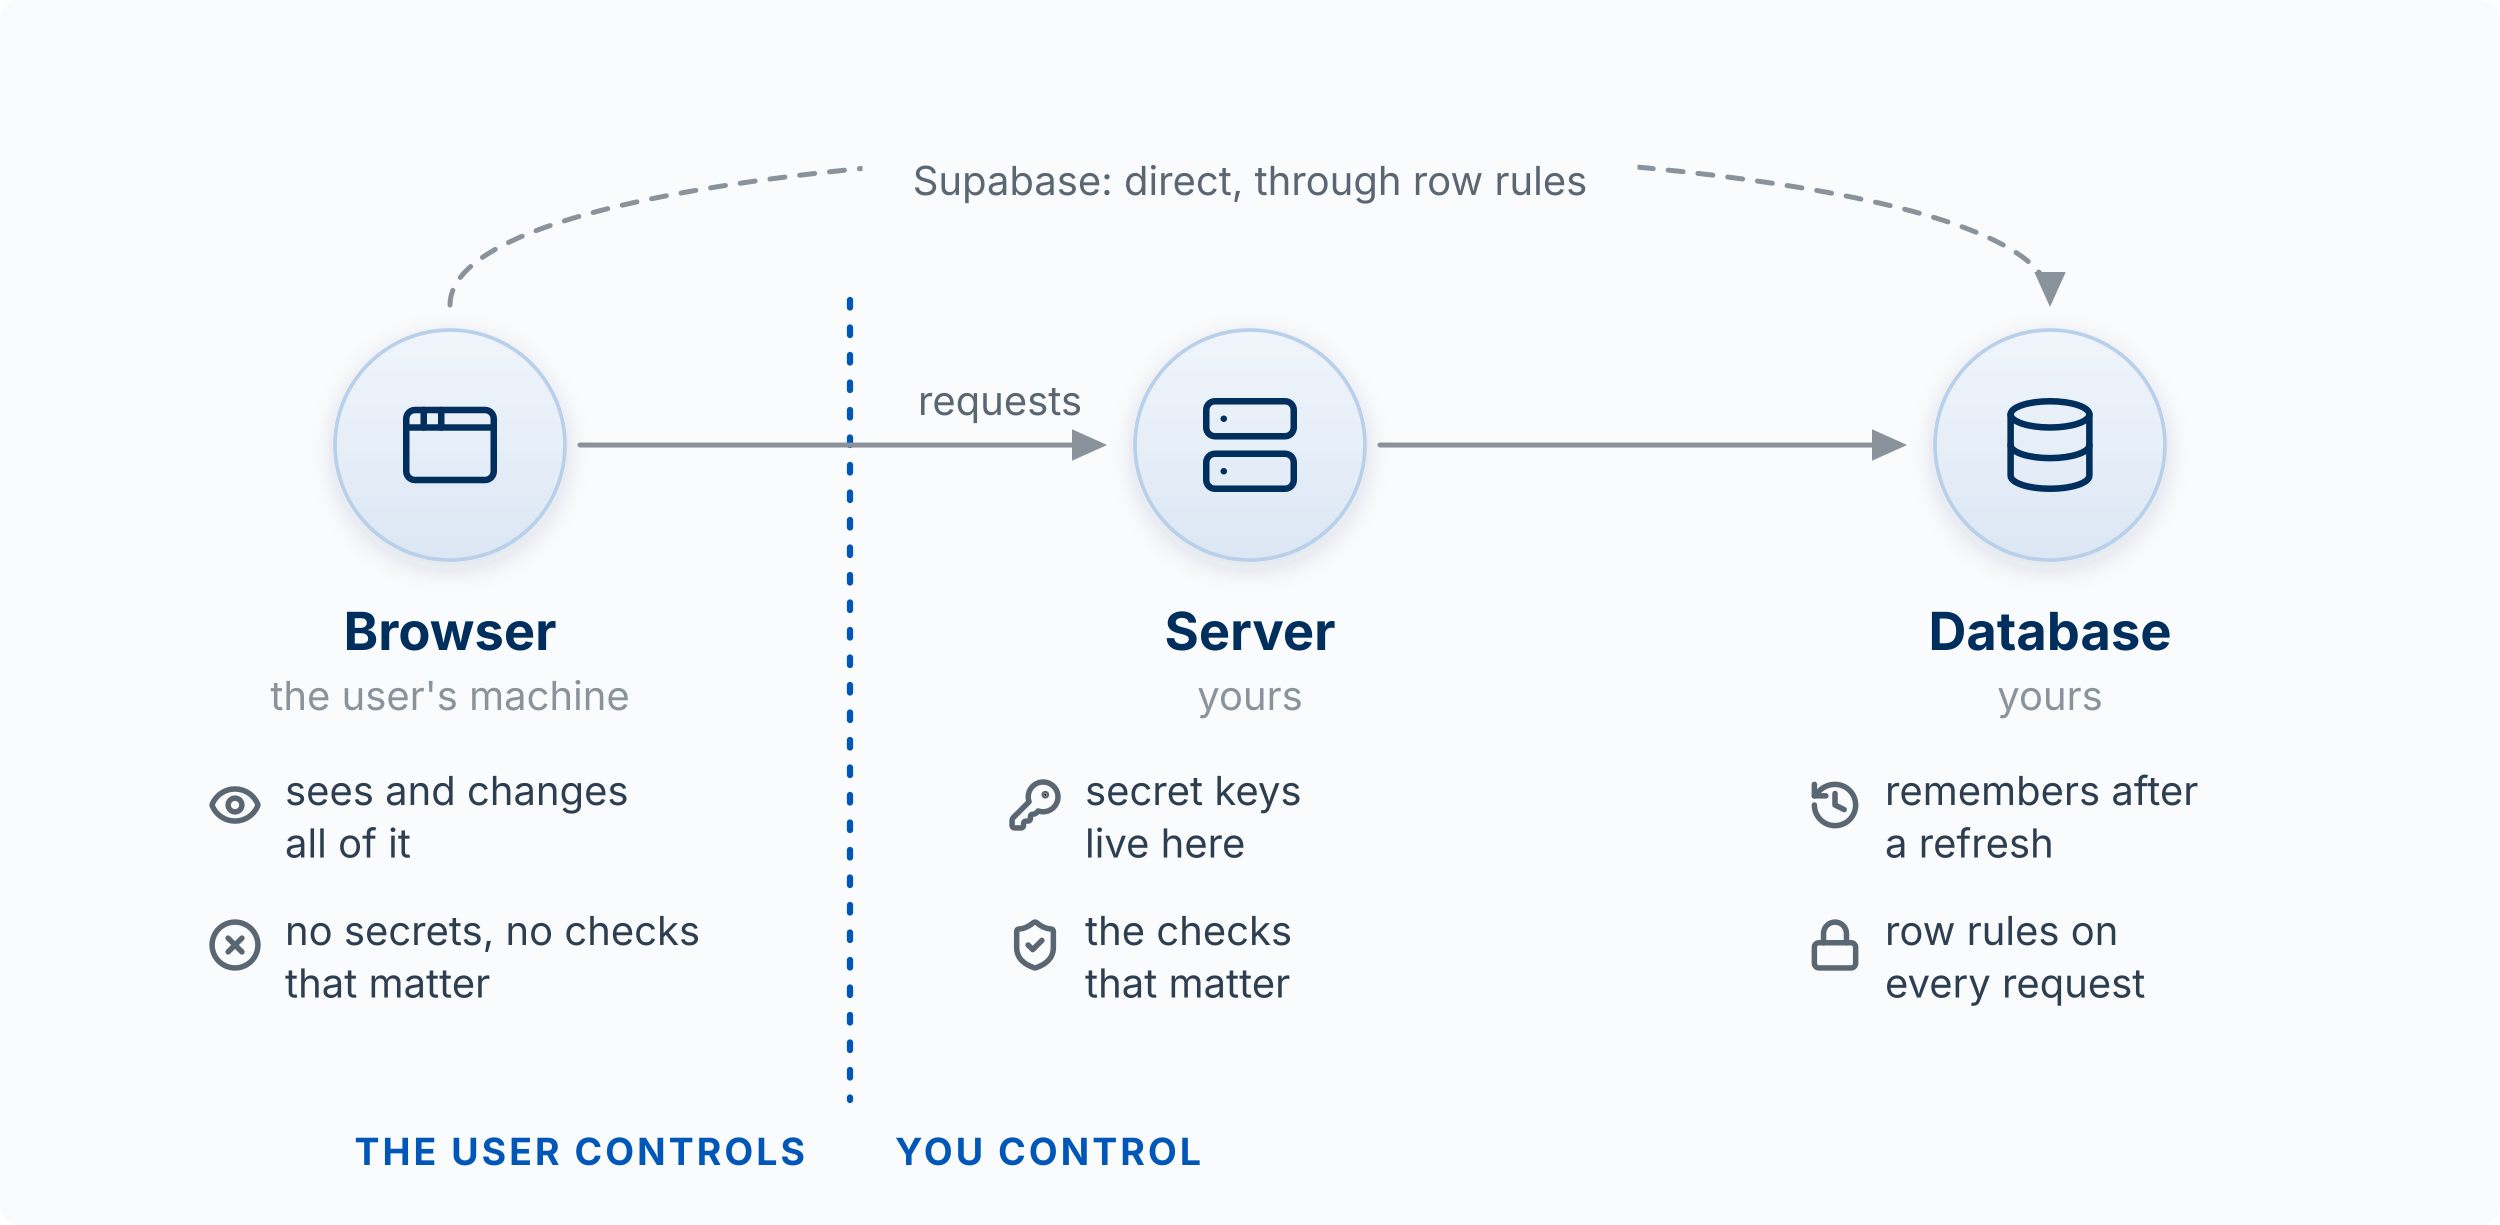
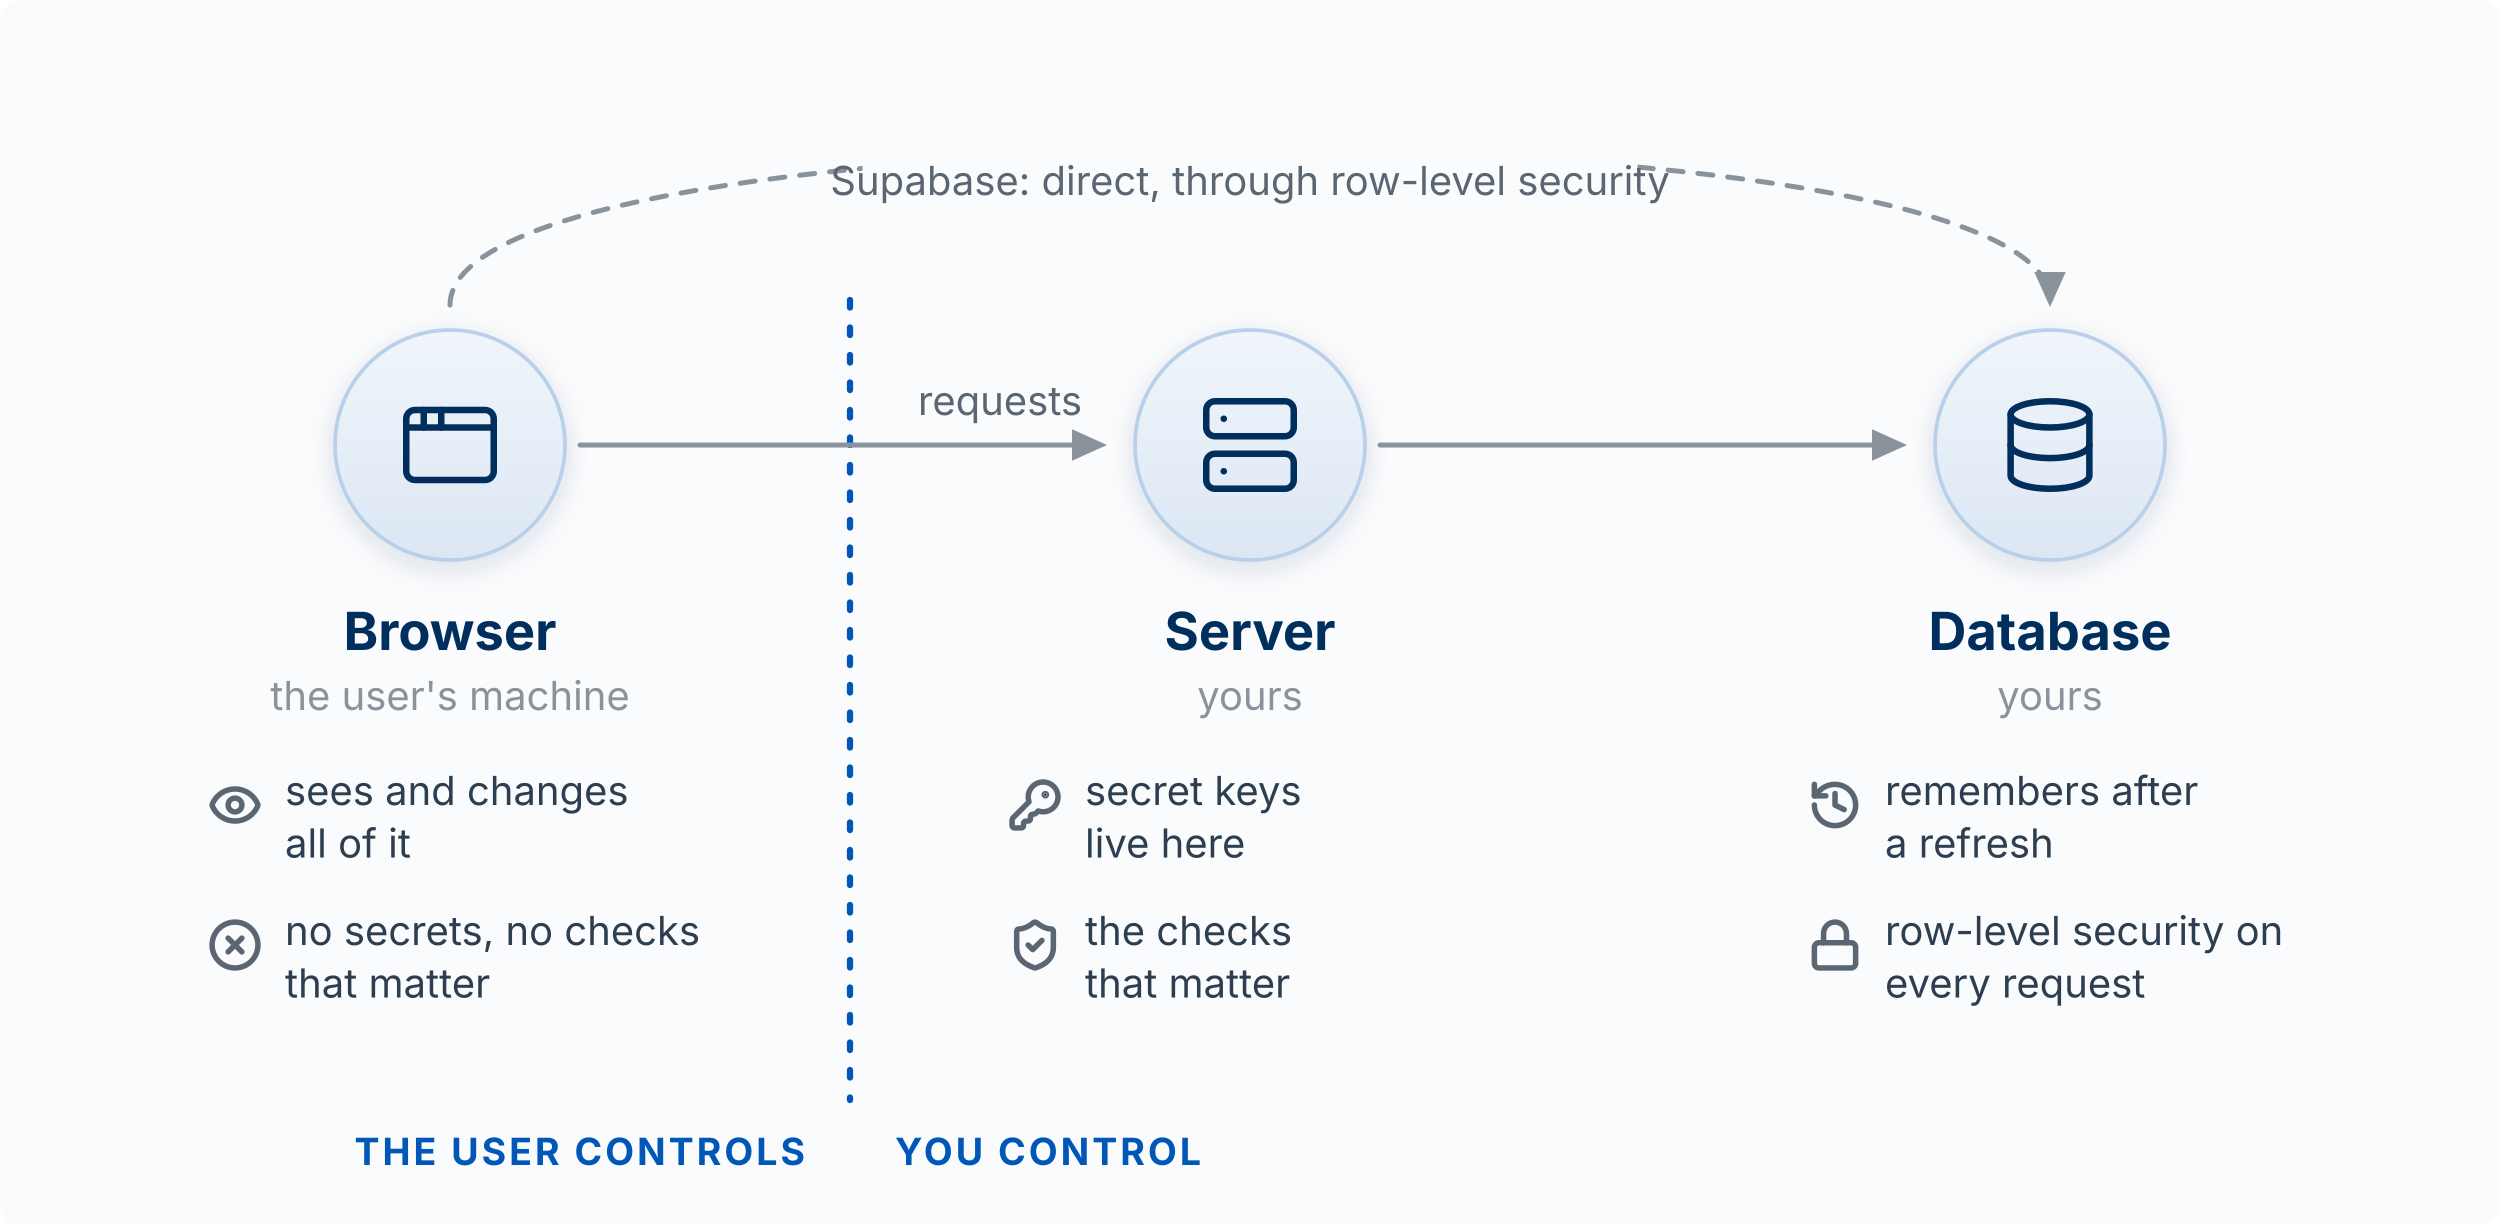
<svg xmlns="http://www.w3.org/2000/svg" viewBox="0 0 1000 490" role="img" font-family="Inter, 'Helvetica Neue', Helvetica, Arial, sans-serif">
  <defs>
    <linearGradient id="gCard" x1="0" y1="0" x2="0" y2="1">
      <stop offset="0%" stop-color="#FFFFFF" />
      <stop offset="100%" stop-color="#F3F6F9" />
    </linearGradient>
    <linearGradient id="gBlue" x1="0" y1="0" x2="0" y2="1">
      <stop offset="0%" stop-color="#F0F5FB" />
      <stop offset="100%" stop-color="#DCE7F4" />
    </linearGradient>
    <linearGradient id="gGray" x1="0" y1="0" x2="0" y2="1">
      <stop offset="0%" stop-color="#F4F6F8" />
      <stop offset="100%" stop-color="#E3E7EB" />
    </linearGradient>
    <linearGradient id="gNavy" x1="0" y1="0" x2="0" y2="1">
      <stop offset="0%" stop-color="#0E3F6A" />
      <stop offset="100%" stop-color="#001A36" />
    </linearGradient>
    <linearGradient id="gRoyal" x1="0" y1="0" x2="0" y2="1">
      <stop offset="0%" stop-color="#2A7AD6" />
      <stop offset="100%" stop-color="#0049A0" />
    </linearGradient>
    <linearGradient id="gGreen" x1="0" y1="0" x2="0" y2="1">
      <stop offset="0%" stop-color="#F1F8F3" />
      <stop offset="100%" stop-color="#E0EFE5" />
    </linearGradient>
    <linearGradient id="gRed" x1="0" y1="0" x2="0" y2="1">
      <stop offset="0%" stop-color="#FBF3F3" />
      <stop offset="100%" stop-color="#F3E1E1" />
    </linearGradient>
    <filter id="sh" x="-10%" y="-10%" width="120%" height="135%">
      <feDropShadow dx="0" dy="3" stdDeviation="5" flood-color="#002E5D" flood-opacity="0.13" />
    </filter>
    <filter id="shS" x="-10%" y="-10%" width="120%" height="135%">
      <feDropShadow dx="0" dy="1.5" stdDeviation="2.5" flood-color="#002E5D" flood-opacity="0.12" />
    </filter>
    <marker id="ah" viewBox="0 0 10 10" refX="8" refY="5" markerWidth="7" markerHeight="7" orient="auto-start-reverse">
      <path d="M0,0.5 L10,5 L0,9.5 z" fill="#8A939C" />
    </marker>
    <marker id="ahD" viewBox="0 0 10 10" refX="8" refY="5" markerWidth="7" markerHeight="7" orient="auto-start-reverse">
      <path d="M0,0.5 L10,5 L0,9.5 z" fill="#5A6672" />
    </marker>
    <marker id="ahA" viewBox="0 0 10 10" refX="8" refY="5" markerWidth="7" markerHeight="7" orient="auto-start-reverse">
      <path d="M0,0.5 L10,5 L0,9.5 z" fill="#0057B8" />
    </marker>
    <marker id="ahN" viewBox="0 0 10 10" refX="8" refY="5" markerWidth="7" markerHeight="7" orient="auto-start-reverse">
      <path d="M0,0.5 L10,5 L0,9.5 z" fill="#002E5D" />
    </marker>
  </defs>
  <rect x="0" y="0" width="1000" height="490" rx="8" fill="#FAFBFC" />
  <line x1="340" y1="120" x2="340" y2="440" stroke="#0057B8" stroke-width="2.5" stroke-dasharray="3 8" stroke-linecap="round" />
  <text x="322" y="466" font-size="15" font-weight="700" text-anchor="end" letter-spacing="1.2" fill="#0057B8">THE USER CONTROLS</text>
  <text x="358" y="466" font-size="15" font-weight="700" letter-spacing="1.2" fill="#0057B8">YOU CONTROL</text>
  <path d="M180 122 C180 40 820 40 820 120" fill="none" stroke="#8A939C" stroke-width="2" stroke-linecap="round" stroke-linejoin="round" stroke-dasharray="6 6" marker-end="url(#ah)" />
  <rect x="345" y="58" width="310" height="28" fill="#FAFBFC" />
-   <text x="500" y="78" font-size="16" text-anchor="middle" fill="#5A6672">Supabase: direct, through row rules</text>
+   <text x="500" y="78" font-size="16" text-anchor="middle" fill="#5A6672">Supabase: direct, through row-level security</text>
  <circle cx="180" cy="178" r="46" fill="url(#gBlue)" stroke="#B9D0EA" stroke-width="1.5" filter="url(#sh)" />
  <g transform="translate(159.0,157.0) scale(1.750)" fill="none" stroke="#002E5D" stroke-width="1.49" stroke-linecap="round" stroke-linejoin="round">
    <rect x="2" y="4" width="20" height="16" rx="2" />
    <path d="M10 4v4" />
    <path d="M2 8h20" />
    <path d="M6 4v4" />
  </g>
  <text x="180" y="260" font-size="21" font-weight="700" text-anchor="middle" fill="#002E5D">Browser</text>
  <text x="180" y="284" font-size="16" text-anchor="middle" fill="#8A939C">the user's machine</text>
  <g transform="translate(83.0,311.0) scale(0.917)" fill="none" stroke="#5A6672" stroke-width="2.40" stroke-linecap="round" stroke-linejoin="round">
    <path d="M2.062 12.348a1 1 0 0 1 0-.696 10.75 10.75 0 0 1 19.876 0 1 1 0 0 1 0 .696 10.75 10.75 0 0 1-19.876 0" />
    <circle cx="12" cy="12" r="3" />
  </g>
  <text x="114" y="322" font-size="16" fill="#2C3E50">sees and changes</text>
  <text x="114" y="343" font-size="16" fill="#2C3E50">all of it</text>
  <g transform="translate(83.0,367.0) scale(0.917)" fill="none" stroke="#5A6672" stroke-width="2.40" stroke-linecap="round" stroke-linejoin="round">
    <circle cx="12" cy="12" r="10" />
    <path d="m15 9-6 6" />
    <path d="m9 9 6 6" />
  </g>
  <text x="114" y="378" font-size="16" fill="#2C3E50">no secrets, no checks</text>
  <text x="114" y="399" font-size="16" fill="#2C3E50">that matter</text>
  <circle cx="500" cy="178" r="46" fill="url(#gBlue)" stroke="#B9D0EA" stroke-width="1.5" filter="url(#sh)" />
  <g transform="translate(479.0,157.0) scale(1.750)" fill="none" stroke="#002E5D" stroke-width="1.49" stroke-linecap="round" stroke-linejoin="round">
    <rect width="20" height="8" x="2" y="2" rx="2" ry="2" />
    <rect width="20" height="8" x="2" y="14" rx="2" ry="2" />
    <line x1="6" x2="6.01" y1="6" y2="6" />
    <line x1="6" x2="6.01" y1="18" y2="18" />
  </g>
  <text x="500" y="260" font-size="21" font-weight="700" text-anchor="middle" fill="#002E5D">Server</text>
  <text x="500" y="284" font-size="16" text-anchor="middle" fill="#8A939C">yours</text>
  <g transform="translate(403.0,311.0) scale(0.917)" fill="none" stroke="#5A6672" stroke-width="2.40" stroke-linecap="round" stroke-linejoin="round">
    <path d="M2.586 17.414A2 2 0 0 0 2 18.828V21a1 1 0 0 0 1 1h3a1 1 0 0 0 1-1v-1a1 1 0 0 1 1-1h1a1 1 0 0 0 1-1v-1a1 1 0 0 1 1-1h.172a2 2 0 0 0 1.414-.586l.814-.814a6.5 6.5 0 1 0-4-4z" />
    <circle cx="16.5" cy="7.5" r=".5" fill="currentColor" />
  </g>
  <text x="434" y="322" font-size="16" fill="#2C3E50">secret keys</text>
  <text x="434" y="343" font-size="16" fill="#2C3E50">live here</text>
  <g transform="translate(403.0,367.0) scale(0.917)" fill="none" stroke="#5A6672" stroke-width="2.40" stroke-linecap="round" stroke-linejoin="round">
    <path d="M20 13c0 5-3.5 7.5-7.66 8.95a1 1 0 0 1-.67-.01C7.5 20.5 4 18 4 13V6a1 1 0 0 1 1-1c2 0 4.5-1.2 6.24-2.72a1.17 1.17 0 0 1 1.52 0C14.51 3.81 17 5 19 5a1 1 0 0 1 1 1z" />
    <path d="m9 12 2 2 4-4" />
  </g>
  <text x="434" y="378" font-size="16" fill="#2C3E50">the checks</text>
  <text x="434" y="399" font-size="16" fill="#2C3E50">that matter</text>
  <circle cx="820" cy="178" r="46" fill="url(#gBlue)" stroke="#B9D0EA" stroke-width="1.5" filter="url(#sh)" />
  <g transform="translate(799.0,157.0) scale(1.750)" fill="none" stroke="#002E5D" stroke-width="1.49" stroke-linecap="round" stroke-linejoin="round">
    <ellipse cx="12" cy="5" rx="9" ry="3" />
    <path d="M3 5V19A9 3 0 0 0 21 19V5" />
    <path d="M3 12A9 3 0 0 0 21 12" />
  </g>
  <text x="820" y="260" font-size="21" font-weight="700" text-anchor="middle" fill="#002E5D">Database</text>
  <text x="820" y="284" font-size="16" text-anchor="middle" fill="#8A939C">yours</text>
  <g transform="translate(723.0,311.0) scale(0.917)" fill="none" stroke="#5A6672" stroke-width="2.40" stroke-linecap="round" stroke-linejoin="round">
    <path d="M3 12a9 9 0 1 0 9-9 9.75 9.75 0 0 0-6.74 2.74L3 8" />
    <path d="M3 3v5h5" />
    <path d="M12 7v5l4 2" />
  </g>
  <text x="754" y="322" font-size="16" fill="#2C3E50">remembers after</text>
  <text x="754" y="343" font-size="16" fill="#2C3E50">a refresh</text>
  <g transform="translate(723.0,367.0) scale(0.917)" fill="none" stroke="#5A6672" stroke-width="2.40" stroke-linecap="round" stroke-linejoin="round">
    <rect width="18" height="11" x="3" y="11" rx="2" ry="2" />
    <path d="M7 11V7a5 5 0 0 1 10 0v4" />
  </g>
-   <text x="754" y="378" font-size="16" fill="#2C3E50">row rules on</text>
+   <text x="754" y="378" font-size="16" fill="#2C3E50">row-level security on</text>
  <text x="754" y="399" font-size="16" fill="#2C3E50">every request</text>
  <path d="M232 178 H440" fill="none" stroke="#8A939C" stroke-width="2" stroke-linecap="round" stroke-linejoin="round" marker-end="url(#ah)" />
  <text x="400" y="166" font-size="16" text-anchor="middle" fill="#5A6672">requests</text>
  <path d="M552 178 H760" fill="none" stroke="#8A939C" stroke-width="2" stroke-linecap="round" stroke-linejoin="round" marker-end="url(#ah)" />
</svg>
